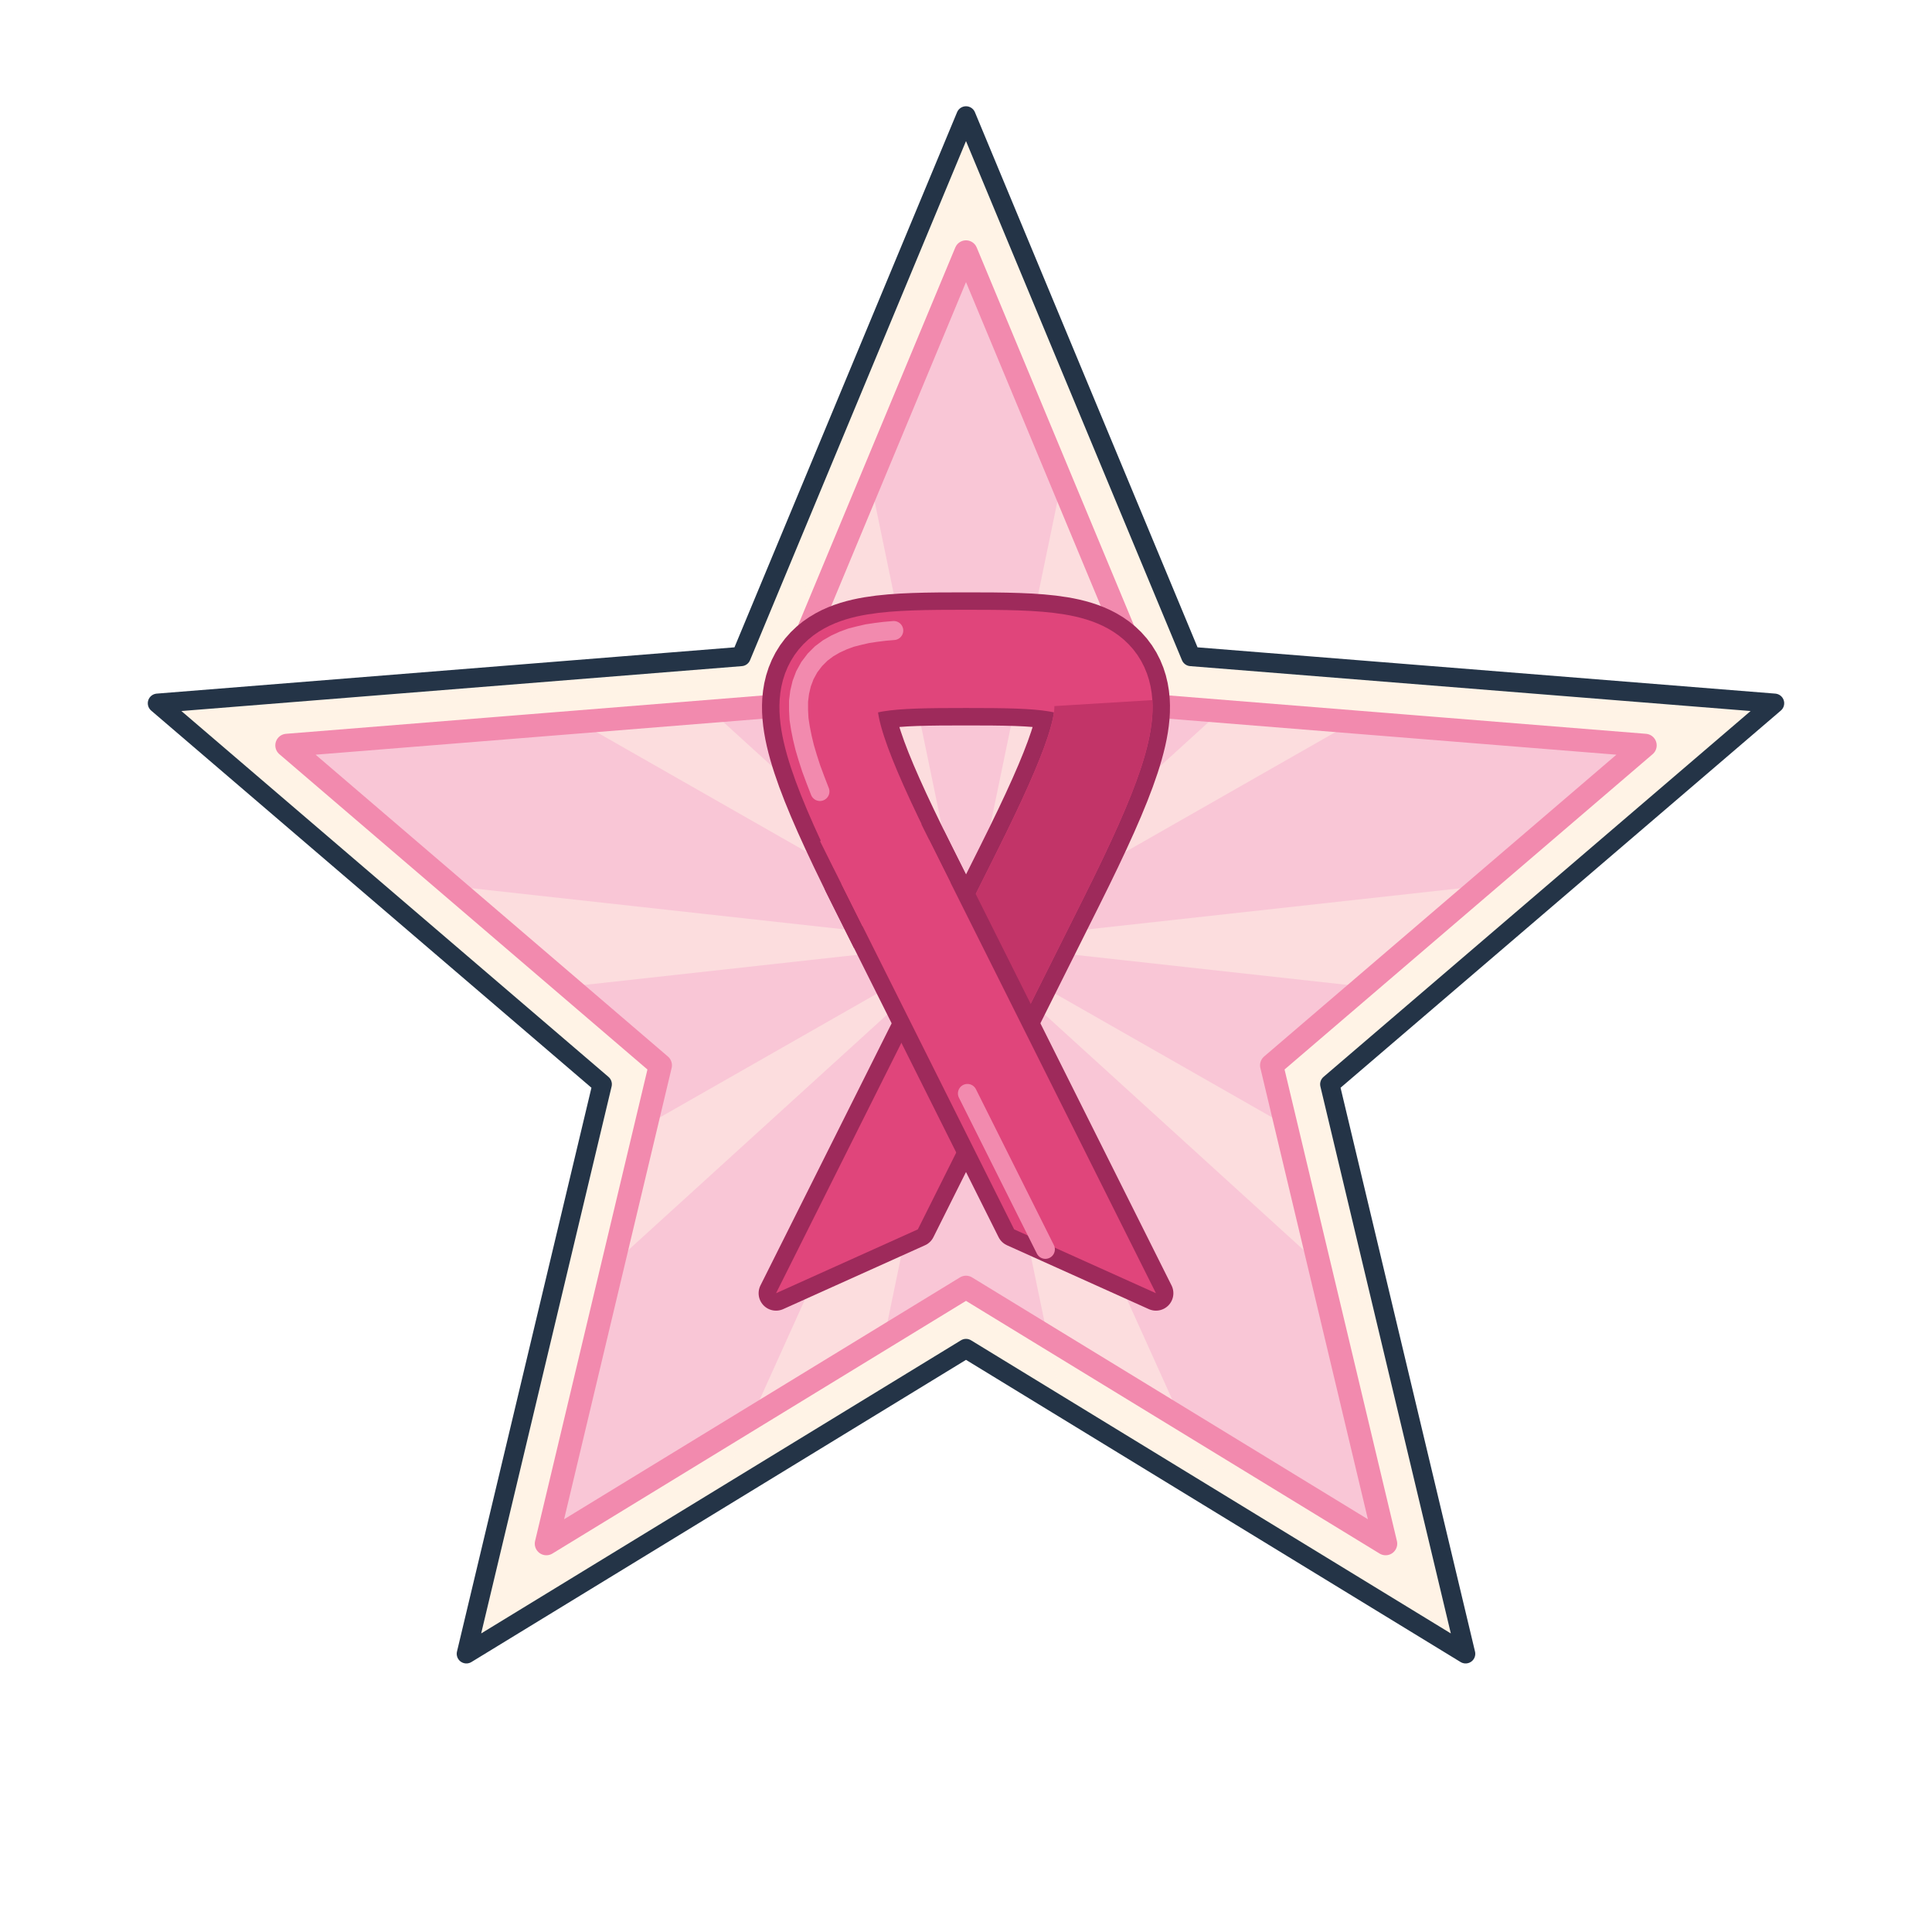
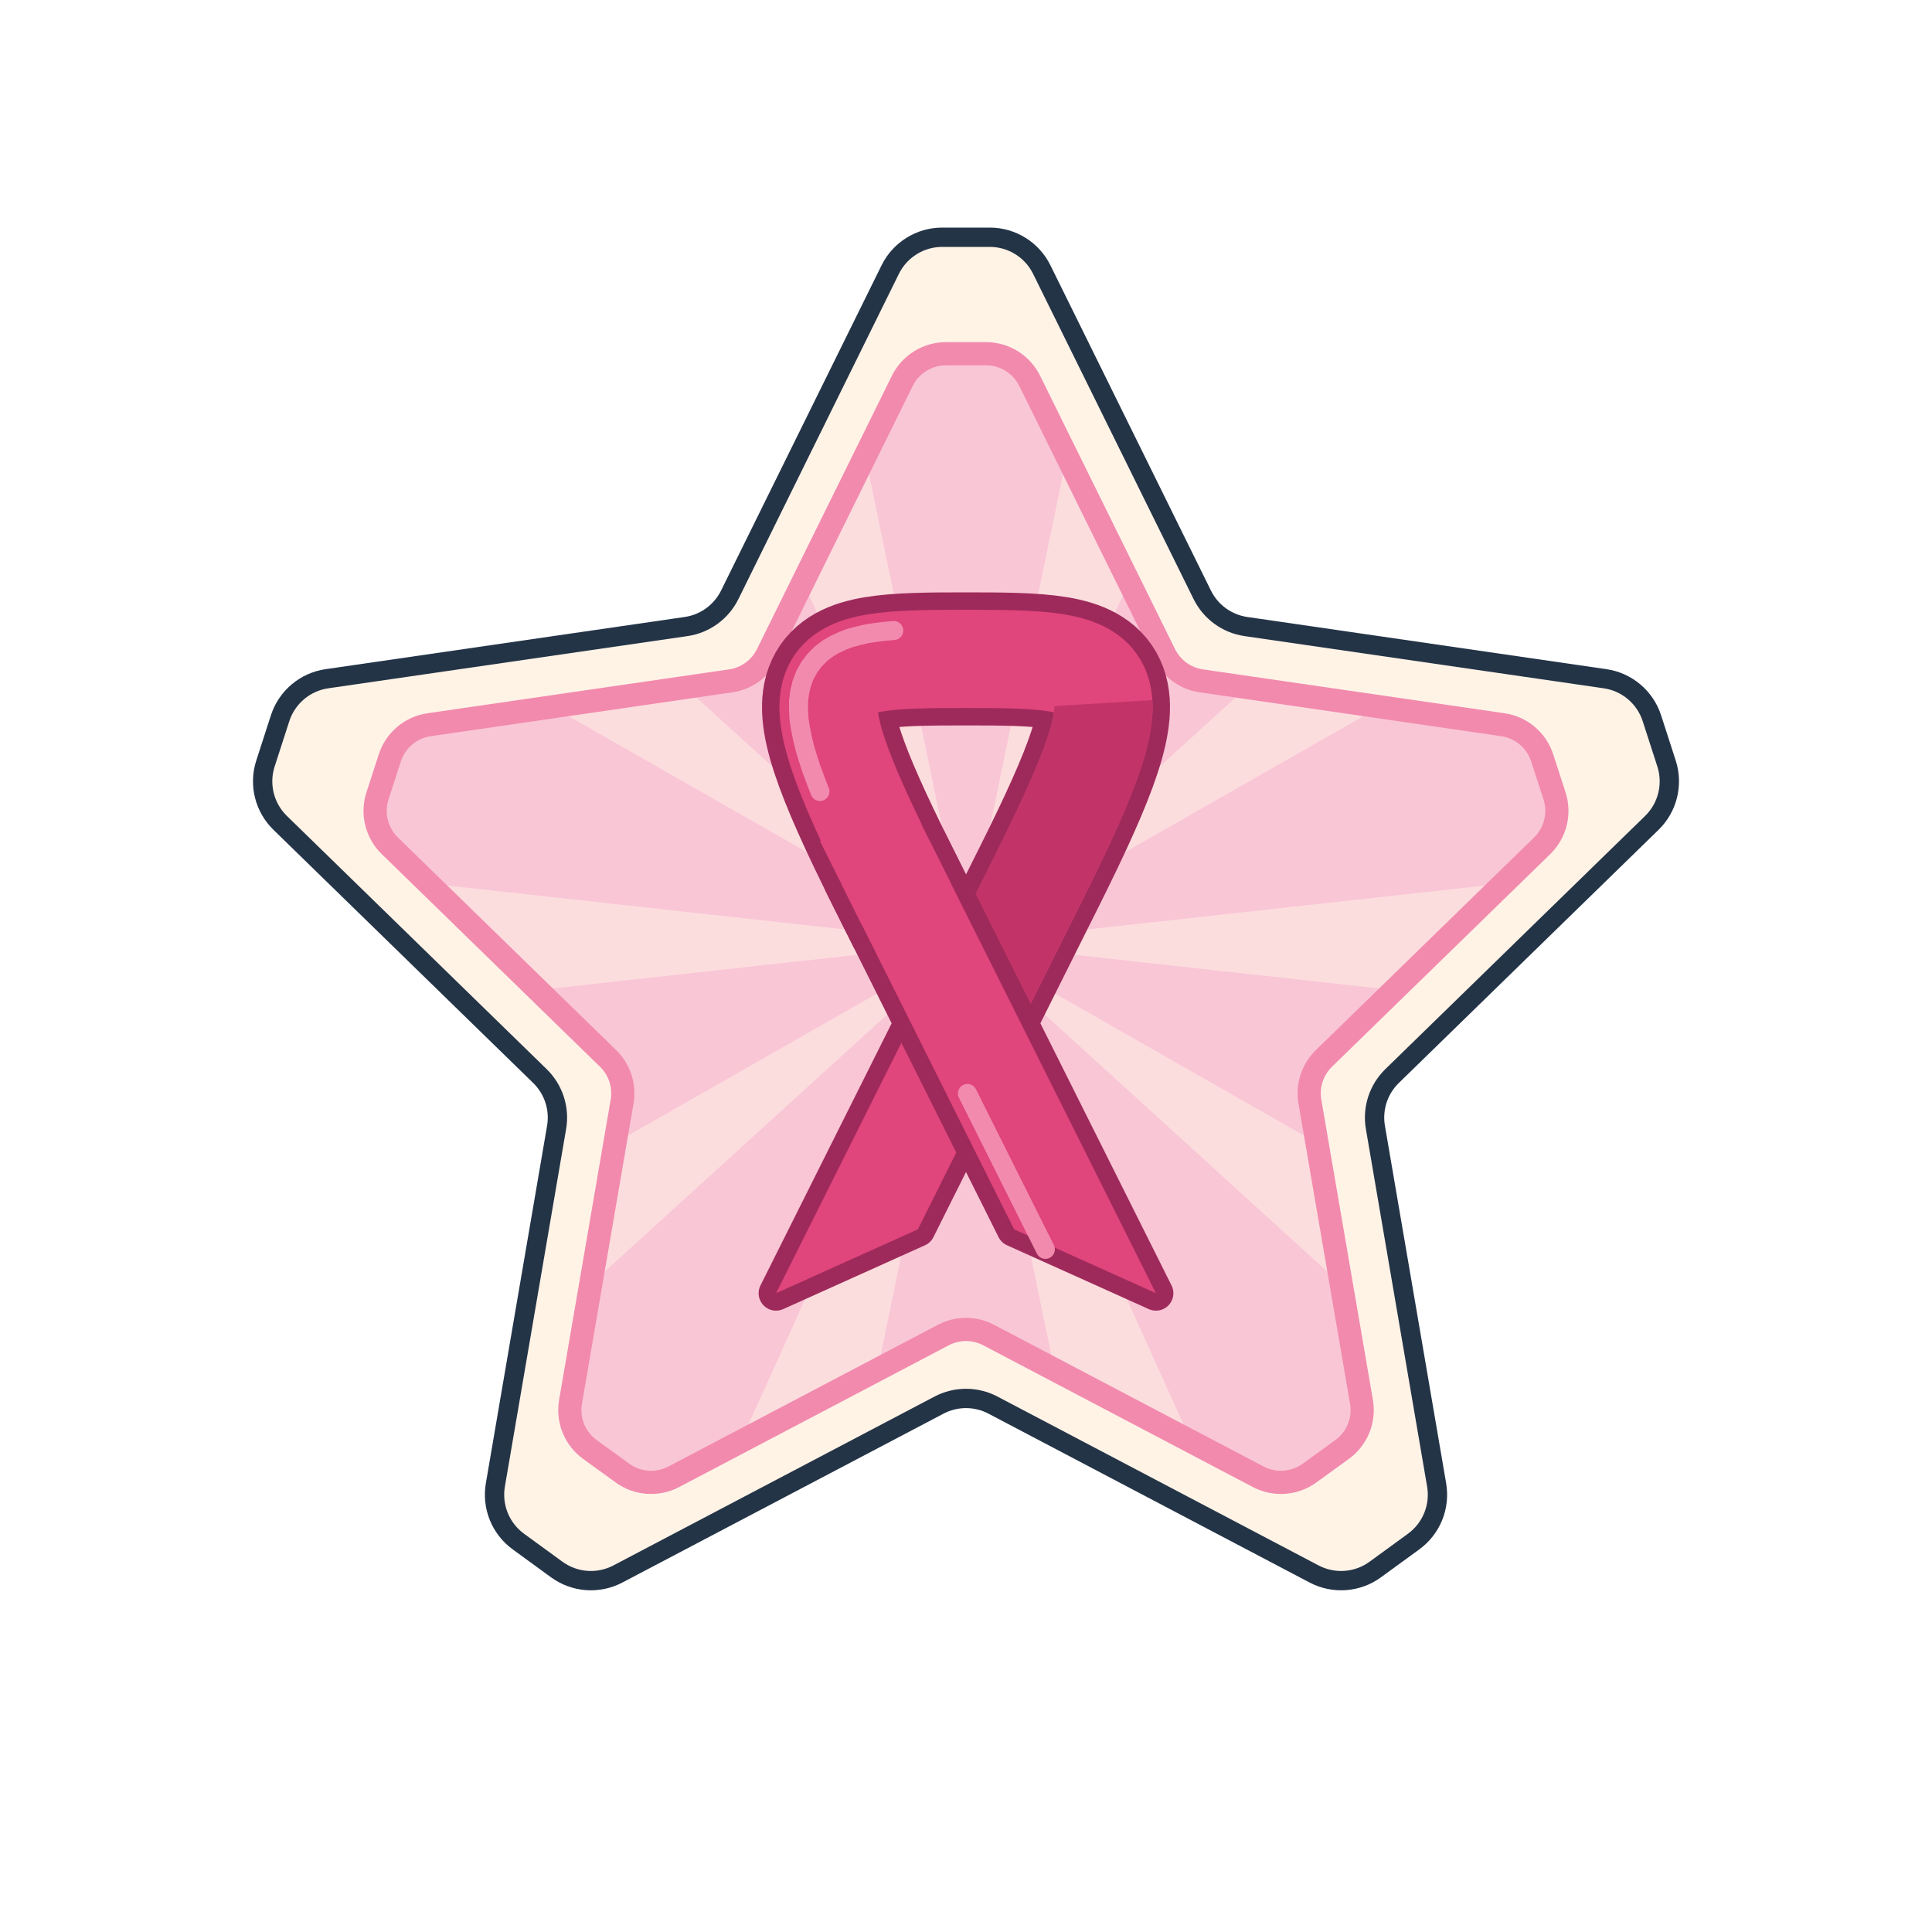
<svg xmlns="http://www.w3.org/2000/svg" viewBox="0 0 1000 1000" role="img" aria-labelledby="support-illustrated-title">
  <defs>
    <clipPath id="support-illustrated-clip">
-       <polygon points="500,60 616.4,339.8 918.5,364 688.3,561.2 758.6,856 500,698 241.4,856 311.7,561.2 81.5,364 383.6,339.8" />
+       <path d="M460.8,139.5 A30,30 0 0 1 487.7,122.8 L512.3,122.8 A30,30 0 0 1 539.2,139.5 L622.3,307.9 A30,30 0 0 0 644.9,324.3 L830.7,351.3 A30,30 0 0 1 855,371.7 L862.6,395.2 A30,30 0 0 1 855,425.9 L720.5,557 A30,30 0 0 0 711.9,583.5 L743.6,768.6 A30,30 0 0 1 731.7,797.9 L711.8,812.4 A30,30 0 0 1 680.2,814.7 L514,727.3 A30,30 0 0 0 486,727.3 L319.8,814.7 A30,30 0 0 1 288.2,812.4 L268.3,797.9 A30,30 0 0 1 256.4,768.6 L288.1,583.5 A30,30 0 0 0 279.5,557 L145,425.9 A30,30 0 0 1 137.4,395.2 L145,371.7 A30,30 0 0 1 169.3,351.3 L355.1,324.3 A30,30 0 0 0 377.7,307.9 Z" />
    </clipPath>
  </defs>
  <g clip-path="url(#support-illustrated-clip)">
    <rect x="0" y="0" width="1000" height="1000" fill="#FFF3E6" />
-     <polygon points="500,130.4 597.8,365.4 851.5,385.8 658.2,551.4 717.2,799 500,666.3 282.8,799 341.8,551.4 148.5,385.8 402.2,365.4" fill="#F9C6D6" />
+     <path d="M467,197.2 A25.2,25.2 0 0 1 489.6,183.1 L510.4,183.1 A25.2,25.2 0 0 1 533,197.2 L602.8,338.6 A25.2,25.2 0 0 0 621.7,352.4 L777.8,375.1 A25.2,25.2 0 0 1 798.2,392.2 L804.6,411.9 A25.2,25.2 0 0 1 798.2,437.8 L685.2,547.9 A25.2,25.2 0 0 0 678,570.2 L704.7,725.6 A25.2,25.2 0 0 1 694.6,750.3 L677.9,762.4 A25.2,25.2 0 0 1 651.3,764.4 L511.7,691 A25.2,25.2 0 0 0 488.3,691 L348.7,764.4 A25.2,25.2 0 0 1 322.1,762.4 L305.4,750.3 A25.2,25.2 0 0 1 295.3,725.6 L322,570.2 A25.2,25.2 0 0 0 314.8,547.9 L201.8,437.8 A25.2,25.2 0 0 1 195.4,411.9 L201.8,392.2 A25.2,25.2 0 0 1 222.2,375.1 L378.3,352.4 A25.2,25.2 0 0 0 397.2,338.6 Z" fill="#F9C6D6" />
    <g fill="#FFF3E6" opacity="0.5">
      <polygon points="500,488 641.9,-197.5 788.1,-150" />
      <polygon points="500,488 1017.7,16.9 1108.1,141.2" />
      <polygon points="500,488 1195.8,411.2 1195.8,564.8" />
      <polygon points="500,488 1108.1,834.8 1017.7,959.1" />
      <polygon points="500,488 788.1,1126 641.9,1173.5" />
      <polygon points="500,488 358.1,1173.5 211.9,1126" />
      <polygon points="500,488 -17.7,959.1 -108.1,834.8" />
      <polygon points="500,488 -195.8,564.8 -195.8,411.2" />
      <polygon points="500,488 -108.1,141.2 -17.7,16.9" />
      <polygon points="500,488 211.9,-150 358.1,-197.5" />
    </g>
-     <polygon points="500,130.4 597.8,365.4 851.5,385.8 658.2,551.4 717.2,799 500,666.3 282.8,799 341.8,551.4 148.5,385.8 402.2,365.4" fill="none" stroke="#F28AAE" stroke-width="12" stroke-linejoin="round" />
+     <path d="M467,197.2 A25.2,25.2 0 0 1 489.6,183.1 L510.4,183.1 A25.2,25.2 0 0 1 533,197.2 L602.8,338.6 A25.2,25.2 0 0 0 621.7,352.4 L777.8,375.1 A25.2,25.2 0 0 1 798.2,392.2 L804.6,411.9 A25.2,25.2 0 0 1 798.2,437.8 L685.2,547.9 A25.2,25.2 0 0 0 678,570.2 L704.7,725.6 A25.2,25.2 0 0 1 694.6,750.3 L677.9,762.4 A25.2,25.2 0 0 1 651.3,764.4 L511.7,691 A25.2,25.2 0 0 0 488.3,691 L348.7,764.4 A25.2,25.2 0 0 1 322.1,762.4 L305.4,750.3 A25.2,25.2 0 0 1 295.3,725.6 L322,570.2 A25.2,25.2 0 0 0 314.8,547.9 L201.8,437.8 A25.2,25.2 0 0 1 195.4,411.9 L201.8,392.2 A25.2,25.2 0 0 1 222.2,375.1 L378.3,352.4 A25.2,25.2 0 0 0 397.2,338.6 Z" fill="none" stroke="#F28AAE" stroke-width="12" stroke-linejoin="round" />
    <g transform="translate(500 610) scale(0.82) translate(-500 -610)">
      <g stroke-linejoin="round">
        <polygon points="530.4,520.5 469.6,642.1 380.1,682.4 475,492.8" fill="#E0457B" stroke="#9E2A5B" stroke-width="22" />
        <path d="M500,512 L546.5,419 C613.6,284.8 596,282 500,282 C404,282 386.4,284.8 453.5,419 L466.9,445.8" fill="none" stroke="#9E2A5B" stroke-width="84" />
        <polygon points="530.4,520.5 469.6,642.1 380.1,682.4 475,492.8" fill="#E0457B" />
        <path d="M500,512 L546.5,419 C613.6,284.8 596,282 500,282 C404,282 386.4,284.8 453.5,419 L466.9,445.8" fill="none" stroke="#E0457B" stroke-width="62" />
        <path d="M500,512 L546.5,419 C574.7,362.6 587.9,329.5 586.7,309.9" fill="none" stroke="#C23468" stroke-width="62" />
        <polygon points="476.7,396.2 619.9,682.4 530.4,642.1 421.3,423.9" fill="#E0457B" stroke="#9E2A5B" stroke-width="22" />
        <path d="M435.6,383.2 L462.4,436.9" fill="none" stroke="#E0457B" stroke-width="62" />
        <polygon points="476.7,396.2 619.9,682.4 530.4,642.1 421.3,423.9" fill="#E0457B" />
      </g>
      <g fill="none" stroke="#F28AAE" stroke-width="12" stroke-linecap="round">
        <path d="M454.4,264.1 L448.6,264.6 L443,265.3 L437.7,266.1 L432.5,267.3 L427.4,268.6 L422.5,270.4 L417.7,272.6 L413,275.3 L408.6,278.6 L404.6,282.6 L401.1,287.2 L398.3,292.3 L396.3,297.6 L395,303.1 L394.3,308.7 L394.3,314.3 L394.6,320 L395.5,325.8 L396.7,331.8 L398.2,338 L400.1,344.4 L402.3,351.2 L404.9,358.2 L407.8,365.7" />
        <path d="M500.9,556.3 L550.1,654.7" />
      </g>
    </g>
  </g>
-   <polygon points="500,60 616.4,339.8 918.5,364 688.3,561.2 758.6,856 500,698 241.4,856 311.7,561.2 81.5,364 383.6,339.8" fill="none" stroke="#243447" stroke-width="10" stroke-linejoin="round" />
+   <path d="M460.8,139.5 A30,30 0 0 1 487.7,122.8 L512.3,122.8 A30,30 0 0 1 539.2,139.5 L622.3,307.9 A30,30 0 0 0 644.9,324.3 L830.7,351.3 A30,30 0 0 1 855,371.7 L862.6,395.2 A30,30 0 0 1 855,425.9 L720.5,557 A30,30 0 0 0 711.9,583.5 L743.6,768.6 A30,30 0 0 1 731.7,797.9 L711.8,812.4 A30,30 0 0 1 680.2,814.7 L514,727.3 A30,30 0 0 0 486,727.3 L319.8,814.7 A30,30 0 0 1 288.2,812.4 L268.3,797.9 A30,30 0 0 1 256.4,768.6 L288.1,583.5 A30,30 0 0 0 279.5,557 L145,425.9 A30,30 0 0 1 137.4,395.2 L145,371.7 A30,30 0 0 1 169.3,351.3 L355.1,324.3 A30,30 0 0 0 377.7,307.9 Z" fill="none" stroke="#243447" stroke-width="10" stroke-linejoin="round" />
</svg>
